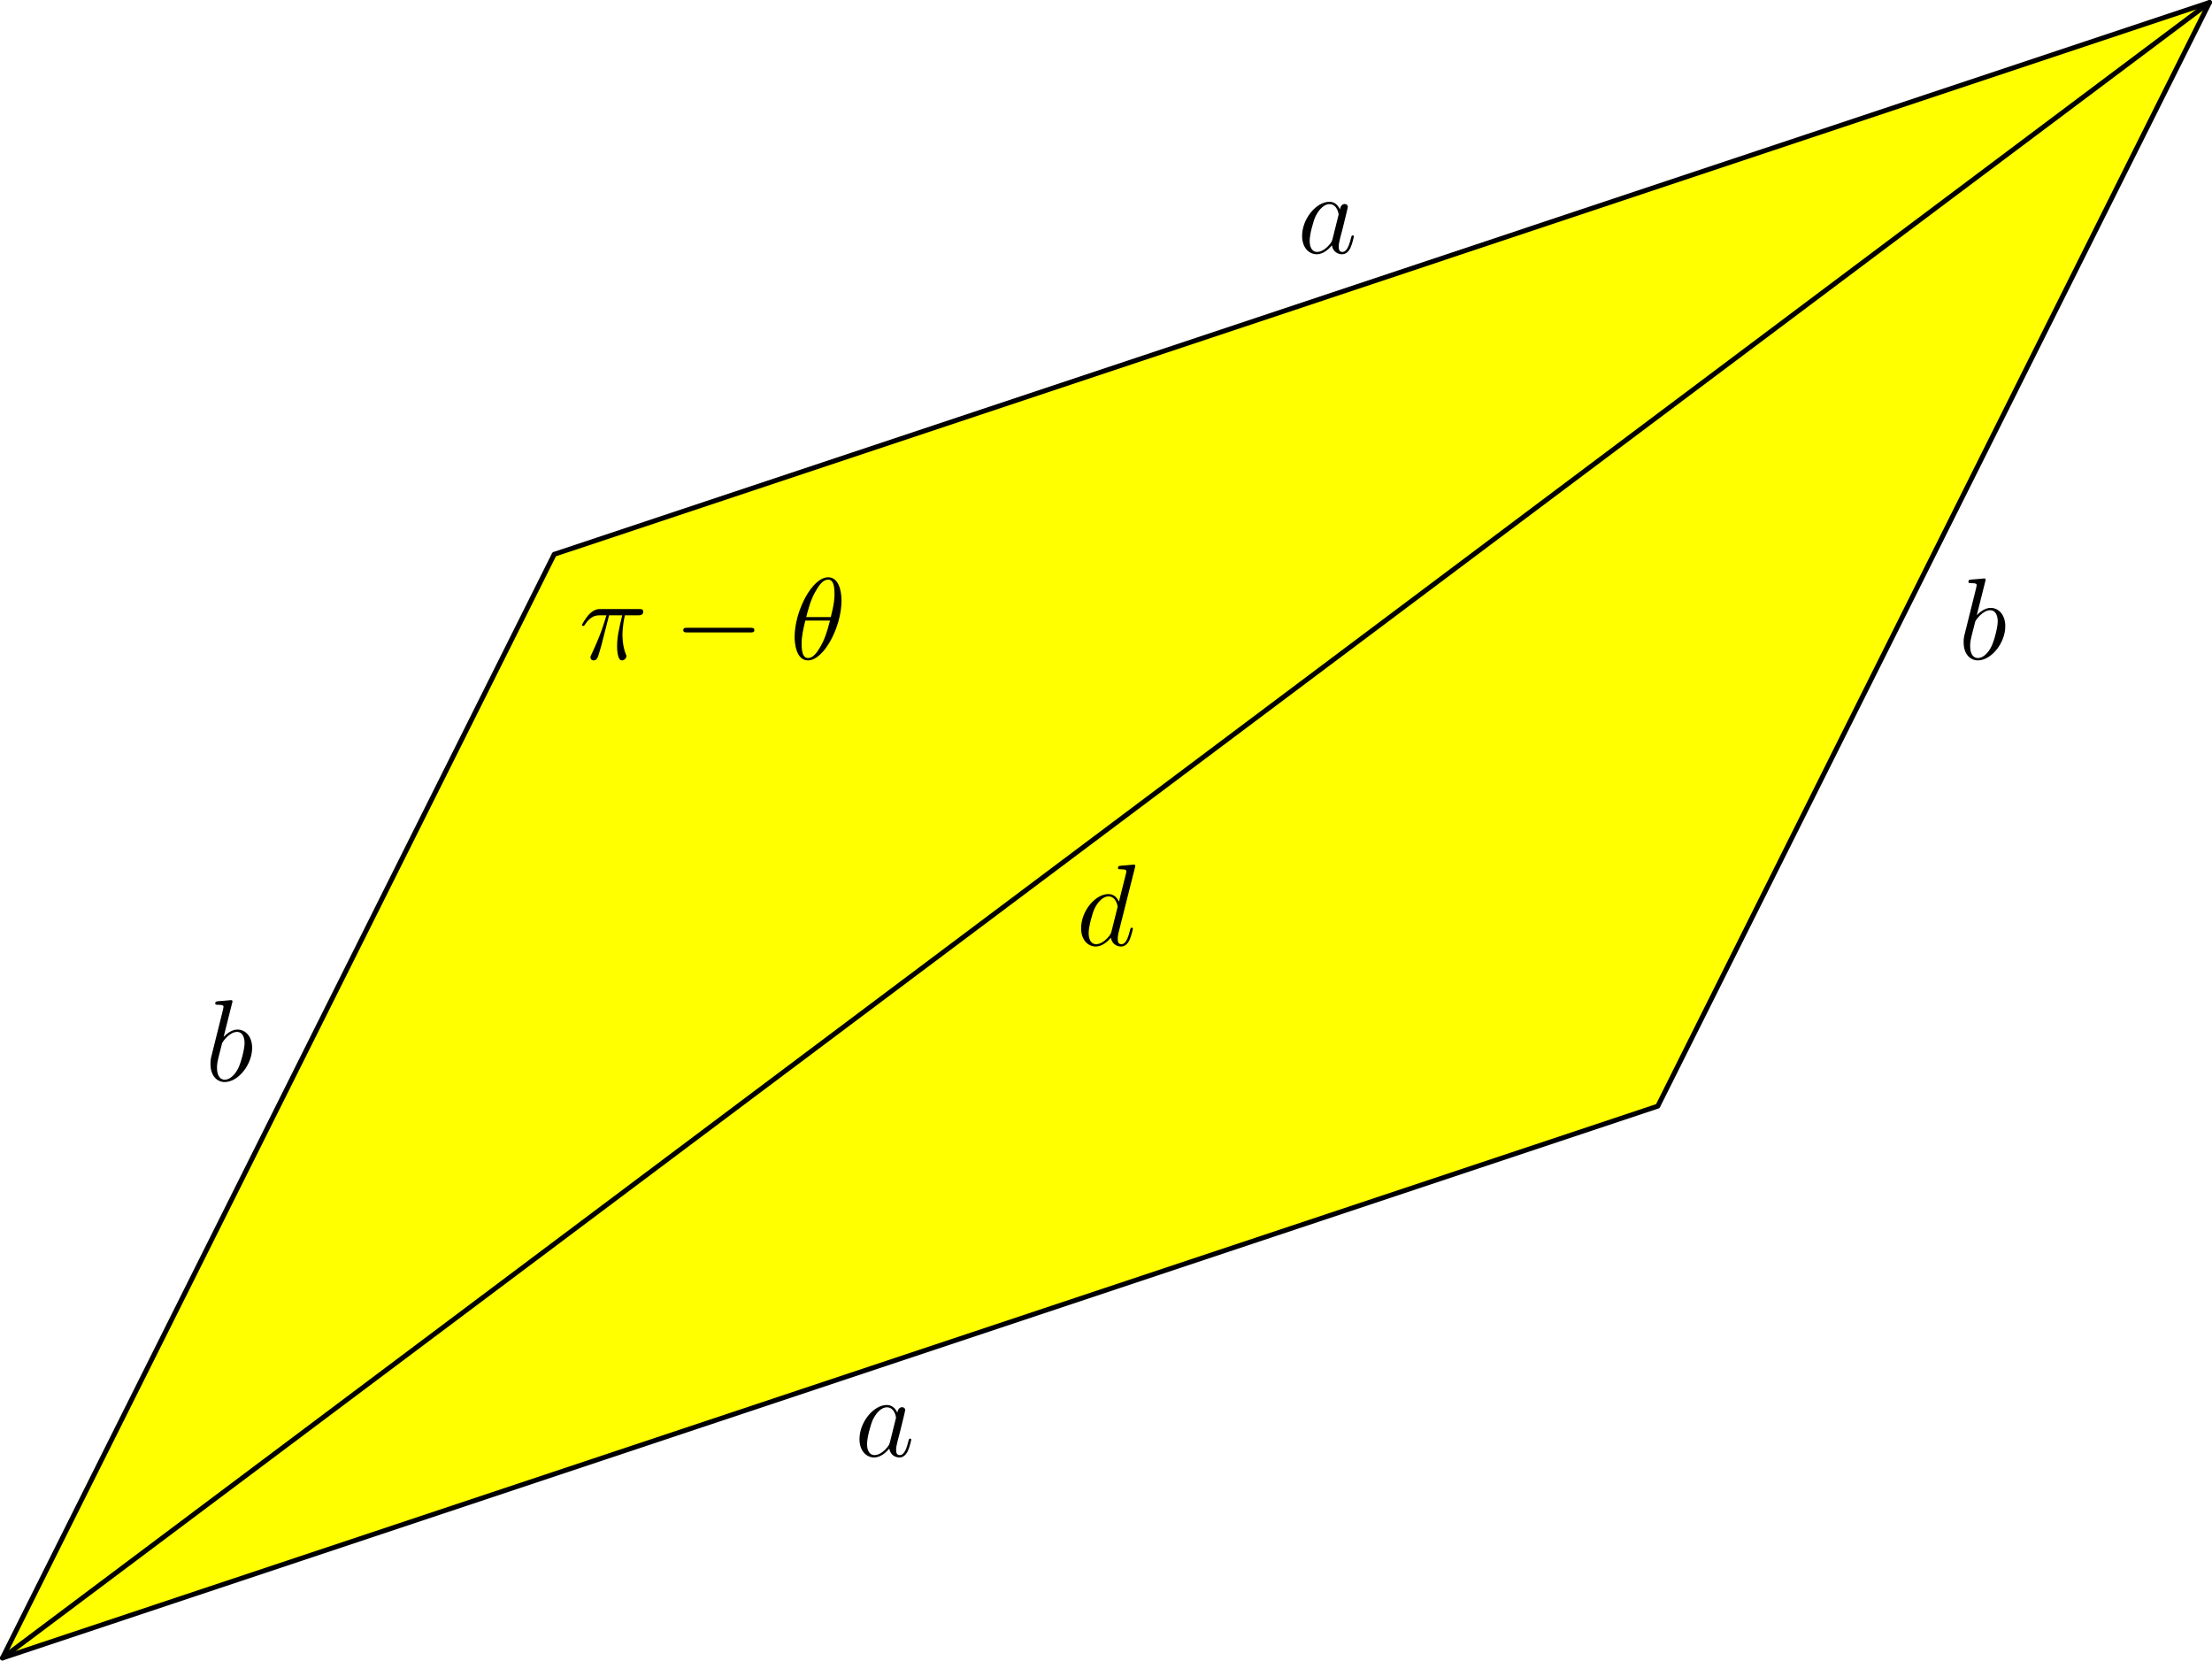
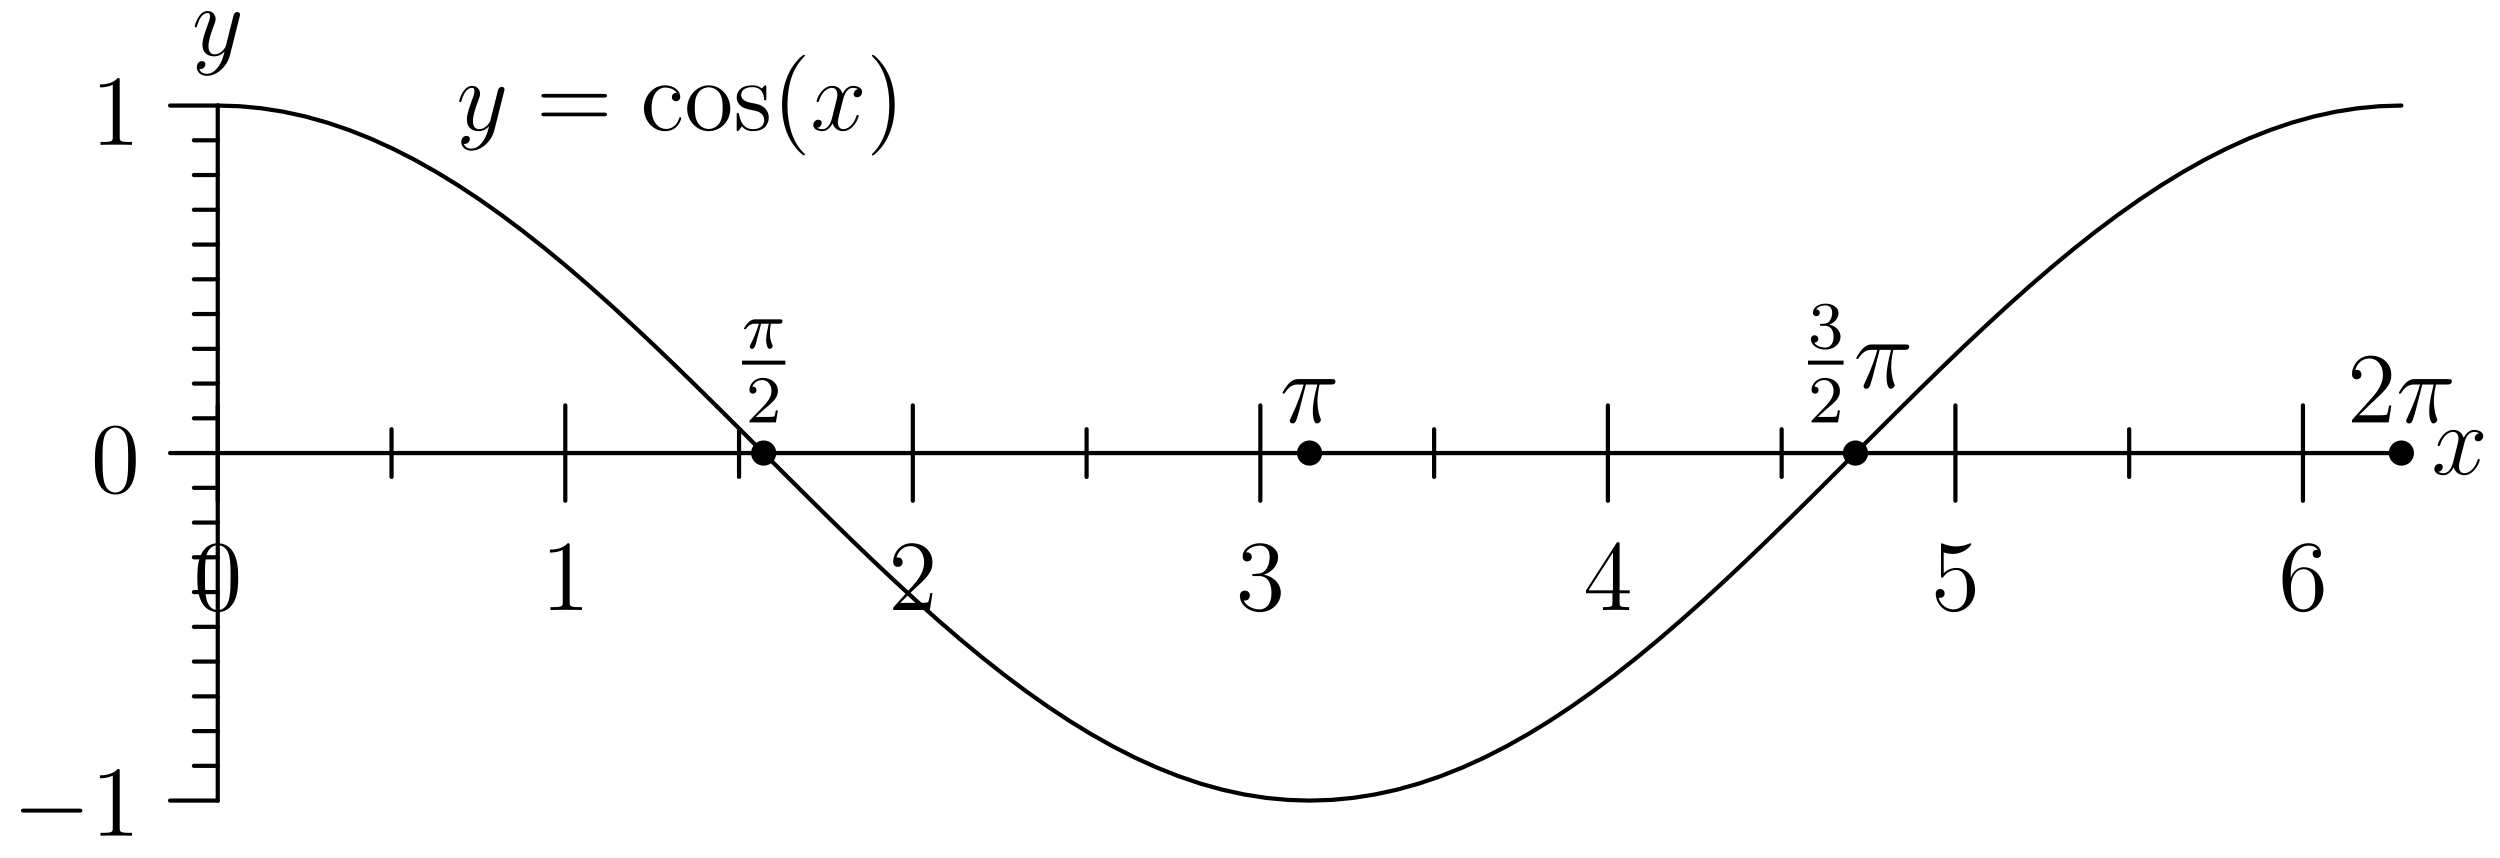
- <svg xmlns="http://www.w3.org/2000/svg" xmlns:xlink="http://www.w3.org/1999/xlink" version="1.1" width="227.272pt" height="170.579pt" viewBox="56.409 53.858 227.272 170.579">
+ <svg xmlns="http://www.w3.org/2000/svg" xmlns:xlink="http://www.w3.org/1999/xlink" version="1.1" width="297.384pt" height="101.965pt" viewBox="56.409 53.858 297.384 101.965">
  <defs>
+     <path id="g3-50" d="M2.248-1.626C2.375-1.745 2.71-2.008 2.837-2.12C3.332-2.574 3.802-3.013 3.802-3.738C3.802-4.686 3.005-5.3 2.008-5.3C1.052-5.3 .422-4.575 .422-3.866C.422-3.475 .733-3.419 .845-3.419C1.012-3.419 1.259-3.539 1.259-3.842C1.259-4.256 .861-4.256 .765-4.256C.996-4.838 1.53-5.037 1.921-5.037C2.662-5.037 3.045-4.407 3.045-3.738C3.045-2.909 2.463-2.303 1.522-1.339L.518-.303C.422-.215 .422-.199 .422 0H3.571L3.802-1.427H3.555C3.531-1.267 3.467-.869 3.371-.717C3.324-.654 2.718-.654 2.59-.654H1.172L2.248-1.626Z" />
+     <path id="g3-51" d="M2.016-2.662C2.646-2.662 3.045-2.2 3.045-1.363C3.045-.367 2.479-.072 2.056-.072C1.618-.072 1.02-.231 .741-.654C1.028-.654 1.227-.837 1.227-1.1C1.227-1.355 1.044-1.538 .789-1.538C.574-1.538 .351-1.403 .351-1.084C.351-.327 1.164 .167 2.072 .167C3.132 .167 3.873-.566 3.873-1.363C3.873-2.024 3.347-2.63 2.534-2.805C3.164-3.029 3.634-3.571 3.634-4.208S2.917-5.3 2.088-5.3C1.235-5.3 .59-4.838 .59-4.232C.59-3.937 .789-3.81 .996-3.81C1.243-3.81 1.403-3.985 1.403-4.216C1.403-4.511 1.148-4.623 .972-4.631C1.307-5.069 1.921-5.093 2.064-5.093C2.271-5.093 2.877-5.029 2.877-4.208C2.877-3.65 2.646-3.316 2.534-3.188C2.295-2.941 2.112-2.925 1.626-2.893C1.474-2.885 1.411-2.877 1.411-2.774C1.411-2.662 1.482-2.662 1.618-2.662H2.016Z" />
+     <path id="g1-25" d="M2.264-2.909H3.18C3.013-2.184 2.869-1.594 2.869-1.004C2.869-.948 2.869-.606 2.957-.319C3.061 .016 3.14 .08 3.284 .08C3.459 .08 3.642-.072 3.642-.263C3.642-.319 3.634-.335 3.602-.406C3.435-.773 3.316-1.156 3.316-1.809C3.316-1.993 3.316-2.327 3.435-2.909H4.4C4.527-2.909 4.615-2.909 4.694-2.973C4.79-3.061 4.814-3.164 4.814-3.212C4.814-3.435 4.615-3.435 4.479-3.435H1.602C1.435-3.435 1.132-3.435 .741-3.053C.454-2.766 .231-2.399 .231-2.343C.231-2.271 .287-2.248 .351-2.248C.43-2.248 .446-2.271 .494-2.335C.885-2.909 1.355-2.909 1.538-2.909H2C1.769-2.064 1.347-1.1 1.052-.518C.996-.399 .917-.239 .917-.167C.917 0 1.052 .08 1.18 .08C1.482 .08 1.562-.223 1.73-.877L2.264-2.909Z" />
+     <path id="g2-25" d="M3.096-4.507H4.447C4.125-3.168 3.921-2.295 3.921-1.339C3.921-1.172 3.921 .12 4.411 .12C4.663 .12 4.878-.108 4.878-.311C4.878-.371 4.878-.395 4.794-.574C4.471-1.399 4.471-2.427 4.471-2.511C4.471-2.582 4.471-3.431 4.722-4.507H6.061C6.217-4.507 6.611-4.507 6.611-4.89C6.611-5.153 6.384-5.153 6.169-5.153H2.236C1.961-5.153 1.554-5.153 1.004-4.567C.693-4.22 .311-3.587 .311-3.515S.371-3.419 .442-3.419C.526-3.419 .538-3.455 .598-3.527C1.219-4.507 1.841-4.507 2.14-4.507H2.821C2.558-3.61 2.26-2.57 1.279-.478C1.184-.287 1.184-.263 1.184-.191C1.184 .06 1.399 .12 1.506 .12C1.853 .12 1.949-.191 2.092-.693C2.283-1.303 2.283-1.327 2.403-1.805L3.096-4.507Z" />
+     <path id="g2-120" d="M5.667-4.878C5.284-4.806 5.141-4.519 5.141-4.292C5.141-4.005 5.368-3.909 5.535-3.909C5.894-3.909 6.145-4.22 6.145-4.543C6.145-5.045 5.571-5.272 5.069-5.272C4.34-5.272 3.933-4.555 3.826-4.328C3.551-5.224 2.809-5.272 2.594-5.272C1.375-5.272 .729-3.706 .729-3.443C.729-3.395 .777-3.335 .861-3.335C.956-3.335 .98-3.407 1.004-3.455C1.411-4.782 2.212-5.033 2.558-5.033C3.096-5.033 3.204-4.531 3.204-4.244C3.204-3.981 3.132-3.706 2.989-3.132L2.582-1.494C2.403-.777 2.056-.12 1.423-.12C1.363-.12 1.064-.12 .813-.275C1.243-.359 1.339-.717 1.339-.861C1.339-1.1 1.16-1.243 .933-1.243C.646-1.243 .335-.992 .335-.61C.335-.108 .897 .12 1.411 .12C1.985 .12 2.391-.335 2.642-.825C2.833-.12 3.431 .12 3.873 .12C5.093 .12 5.738-1.447 5.738-1.71C5.738-1.769 5.691-1.817 5.619-1.817C5.511-1.817 5.499-1.757 5.464-1.662C5.141-.61 4.447-.12 3.909-.12C3.491-.12 3.264-.43 3.264-.921C3.264-1.184 3.312-1.375 3.503-2.164L3.921-3.79C4.101-4.507 4.507-5.033 5.057-5.033C5.081-5.033 5.416-5.033 5.667-4.878Z" />
+     <path id="g2-121" d="M3.144 1.339C2.821 1.793 2.355 2.2 1.769 2.2C1.626 2.2 1.052 2.176 .873 1.626C.909 1.638 .968 1.638 .992 1.638C1.351 1.638 1.59 1.327 1.59 1.052S1.363 .681 1.184 .681C.992 .681 .574 .825 .574 1.411C.574 2.02 1.088 2.439 1.769 2.439C2.965 2.439 4.172 1.339 4.507 .012L5.679-4.651C5.691-4.71 5.715-4.782 5.715-4.854C5.715-5.033 5.571-5.153 5.392-5.153C5.284-5.153 5.033-5.105 4.937-4.746L4.053-1.231C3.993-1.016 3.993-.992 3.897-.861C3.658-.526 3.264-.12 2.69-.12C2.02-.12 1.961-.777 1.961-1.1C1.961-1.781 2.283-2.702 2.606-3.563C2.738-3.909 2.809-4.077 2.809-4.316C2.809-4.818 2.451-5.272 1.865-5.272C.765-5.272 .323-3.539 .323-3.443C.323-3.395 .371-3.335 .454-3.335C.562-3.335 .574-3.383 .622-3.551C.909-4.555 1.363-5.033 1.829-5.033C1.937-5.033 2.14-5.033 2.14-4.639C2.14-4.328 2.008-3.981 1.829-3.527C1.243-1.961 1.243-1.566 1.243-1.279C1.243-.143 2.056 .12 2.654 .12C3.001 .12 3.431 .012 3.85-.43L3.862-.418C3.682 .287 3.563 .753 3.144 1.339Z" />
+     <path id="g4-40" d="M3.885 2.905C3.885 2.869 3.885 2.845 3.682 2.642C2.487 1.435 1.817-.538 1.817-2.977C1.817-5.296 2.379-7.293 3.766-8.703C3.885-8.811 3.885-8.835 3.885-8.871C3.885-8.942 3.826-8.966 3.778-8.966C3.622-8.966 2.642-8.106 2.056-6.934C1.447-5.727 1.172-4.447 1.172-2.977C1.172-1.913 1.339-.49 1.961 .789C2.666 2.224 3.646 3.001 3.778 3.001C3.826 3.001 3.885 2.977 3.885 2.905Z" />
+     <path id="g4-41" d="M3.371-2.977C3.371-3.885 3.252-5.368 2.582-6.755C1.877-8.189 .897-8.966 .765-8.966C.717-8.966 .658-8.942 .658-8.871C.658-8.835 .658-8.811 .861-8.608C2.056-7.4 2.726-5.428 2.726-2.989C2.726-.669 2.164 1.327 .777 2.738C.658 2.845 .658 2.869 .658 2.905C.658 2.977 .717 3.001 .765 3.001C.921 3.001 1.901 2.14 2.487 .968C3.096-.251 3.371-1.542 3.371-2.977Z" />
+     <path id="g4-48" d="M5.356-3.826C5.356-4.818 5.296-5.786 4.866-6.695C4.376-7.687 3.515-7.95 2.929-7.95C2.236-7.95 1.387-7.603 .944-6.611C.61-5.858 .49-5.117 .49-3.826C.49-2.666 .574-1.793 1.004-.944C1.47-.036 2.295 .251 2.917 .251C3.957 .251 4.555-.371 4.902-1.064C5.332-1.961 5.356-3.132 5.356-3.826ZM2.917 .012C2.534 .012 1.757-.203 1.53-1.506C1.399-2.224 1.399-3.132 1.399-3.969C1.399-4.949 1.399-5.834 1.59-6.539C1.793-7.34 2.403-7.711 2.917-7.711C3.371-7.711 4.065-7.436 4.292-6.408C4.447-5.727 4.447-4.782 4.447-3.969C4.447-3.168 4.447-2.26 4.316-1.53C4.089-.215 3.335 .012 2.917 .012Z" />
+     <path id="g4-49" d="M3.443-7.663C3.443-7.938 3.443-7.95 3.204-7.95C2.917-7.627 2.319-7.185 1.088-7.185V-6.838C1.363-6.838 1.961-6.838 2.618-7.149V-.921C2.618-.49 2.582-.347 1.53-.347H1.16V0C1.482-.024 2.642-.024 3.037-.024S4.579-.024 4.902 0V-.347H4.531C3.479-.347 3.443-.49 3.443-.921V-7.663Z" />
+     <path id="g4-50" d="M5.26-2.008H4.997C4.961-1.805 4.866-1.148 4.746-.956C4.663-.849 3.981-.849 3.622-.849H1.411C1.733-1.124 2.463-1.889 2.774-2.176C4.591-3.85 5.26-4.471 5.26-5.655C5.26-7.03 4.172-7.95 2.786-7.95S.586-6.767 .586-5.738C.586-5.129 1.112-5.129 1.148-5.129C1.399-5.129 1.71-5.308 1.71-5.691C1.71-6.025 1.482-6.253 1.148-6.253C1.04-6.253 1.016-6.253 .98-6.241C1.207-7.054 1.853-7.603 2.63-7.603C3.646-7.603 4.268-6.755 4.268-5.655C4.268-4.639 3.682-3.754 3.001-2.989L.586-.287V0H4.949L5.26-2.008Z" />
+     <path id="g4-51" d="M2.2-4.292C1.997-4.28 1.949-4.268 1.949-4.16C1.949-4.041 2.008-4.041 2.224-4.041H2.774C3.79-4.041 4.244-3.204 4.244-2.056C4.244-.49 3.431-.072 2.845-.072C2.271-.072 1.291-.347 .944-1.136C1.327-1.076 1.674-1.291 1.674-1.722C1.674-2.068 1.423-2.307 1.088-2.307C.801-2.307 .49-2.14 .49-1.686C.49-.622 1.554 .251 2.881 .251C4.304 .251 5.356-.837 5.356-2.044C5.356-3.144 4.471-4.005 3.324-4.208C4.364-4.507 5.033-5.38 5.033-6.312C5.033-7.257 4.053-7.95 2.893-7.95C1.698-7.95 .813-7.221 .813-6.348C.813-5.87 1.184-5.774 1.363-5.774C1.614-5.774 1.901-5.954 1.901-6.312C1.901-6.695 1.614-6.862 1.351-6.862C1.279-6.862 1.255-6.862 1.219-6.85C1.674-7.663 2.798-7.663 2.857-7.663C3.252-7.663 4.029-7.484 4.029-6.312C4.029-6.085 3.993-5.416 3.646-4.902C3.288-4.376 2.881-4.34 2.558-4.328L2.2-4.292Z" />
+     <path id="g4-52" d="M4.316-7.783C4.316-8.01 4.316-8.07 4.148-8.07C4.053-8.07 4.017-8.07 3.921-7.926L.323-2.343V-1.997H3.467V-.909C3.467-.466 3.443-.347 2.57-.347H2.331V0C2.606-.024 3.551-.024 3.885-.024S5.177-.024 5.452 0V-.347H5.212C4.352-.347 4.316-.466 4.316-.909V-1.997H5.523V-2.343H4.316V-7.783ZM3.527-6.85V-2.343H.622L3.527-6.85Z" />
+     <path id="g4-53" d="M1.53-6.85C2.044-6.683 2.463-6.671 2.594-6.671C3.945-6.671 4.806-7.663 4.806-7.831C4.806-7.878 4.782-7.938 4.71-7.938C4.686-7.938 4.663-7.938 4.555-7.89C3.885-7.603 3.312-7.568 3.001-7.568C2.212-7.568 1.65-7.807 1.423-7.902C1.339-7.938 1.315-7.938 1.303-7.938C1.207-7.938 1.207-7.867 1.207-7.675V-4.125C1.207-3.909 1.207-3.838 1.351-3.838C1.411-3.838 1.423-3.85 1.542-3.993C1.877-4.483 2.439-4.77 3.037-4.77C3.67-4.77 3.981-4.184 4.077-3.981C4.28-3.515 4.292-2.929 4.292-2.475S4.292-1.339 3.957-.801C3.694-.371 3.228-.072 2.702-.072C1.913-.072 1.136-.61 .921-1.482C.98-1.459 1.052-1.447 1.112-1.447C1.315-1.447 1.638-1.566 1.638-1.973C1.638-2.307 1.411-2.499 1.112-2.499C.897-2.499 .586-2.391 .586-1.925C.586-.909 1.399 .251 2.726 .251C4.077 .251 5.26-.885 5.26-2.403C5.26-3.826 4.304-5.009 3.049-5.009C2.367-5.009 1.841-4.71 1.53-4.376V-6.85Z" />
+     <path id="g4-54" d="M1.47-4.16C1.47-7.185 2.941-7.663 3.587-7.663C4.017-7.663 4.447-7.532 4.674-7.173C4.531-7.173 4.077-7.173 4.077-6.683C4.077-6.42 4.256-6.193 4.567-6.193C4.866-6.193 5.069-6.372 5.069-6.719C5.069-7.34 4.615-7.95 3.575-7.95C2.068-7.95 .49-6.408 .49-3.778C.49-.49 1.925 .251 2.941 .251C4.244 .251 5.356-.885 5.356-2.439C5.356-4.029 4.244-5.093 3.049-5.093C1.985-5.093 1.59-4.172 1.47-3.838V-4.16ZM2.941-.072C2.188-.072 1.829-.741 1.722-.992C1.614-1.303 1.494-1.889 1.494-2.726C1.494-3.67 1.925-4.854 3.001-4.854C3.658-4.854 4.005-4.411 4.184-4.005C4.376-3.563 4.376-2.965 4.376-2.451C4.376-1.841 4.376-1.303 4.148-.849C3.85-.275 3.419-.072 2.941-.072Z" />
+     <path id="g4-61" d="M8.07-3.873C8.237-3.873 8.452-3.873 8.452-4.089C8.452-4.316 8.249-4.316 8.07-4.316H1.028C.861-4.316 .646-4.316 .646-4.101C.646-3.873 .849-3.873 1.028-3.873H8.07ZM8.07-1.65C8.237-1.65 8.452-1.65 8.452-1.865C8.452-2.092 8.249-2.092 8.07-2.092H1.028C.861-2.092 .646-2.092 .646-1.877C.646-1.65 .849-1.65 1.028-1.65H8.07Z" />
+     <path id="g4-99" d="M4.328-4.423C4.184-4.423 3.742-4.423 3.742-3.933C3.742-3.646 3.945-3.443 4.232-3.443C4.507-3.443 4.734-3.61 4.734-3.957C4.734-4.758 3.897-5.332 2.929-5.332C1.53-5.332 .418-4.089 .418-2.582C.418-1.052 1.566 .12 2.917 .12C4.495 .12 4.854-1.315 4.854-1.423S4.77-1.53 4.734-1.53C4.627-1.53 4.615-1.494 4.579-1.351C4.316-.502 3.67-.143 3.025-.143C2.295-.143 1.327-.777 1.327-2.594C1.327-4.579 2.343-5.069 2.941-5.069C3.395-5.069 4.053-4.89 4.328-4.423Z" />
+     <path id="g4-111" d="M5.487-2.558C5.487-4.101 4.316-5.332 2.929-5.332C1.494-5.332 .359-4.065 .359-2.558C.359-1.028 1.554 .12 2.917 .12C4.328 .12 5.487-1.052 5.487-2.558ZM2.929-.143C2.487-.143 1.949-.335 1.602-.921C1.279-1.459 1.267-2.164 1.267-2.666C1.267-3.12 1.267-3.85 1.638-4.388C1.973-4.902 2.499-5.093 2.917-5.093C3.383-5.093 3.885-4.878 4.208-4.411C4.579-3.862 4.579-3.108 4.579-2.666C4.579-2.248 4.579-1.506 4.268-.944C3.933-.371 3.383-.143 2.929-.143Z" />
+     <path id="g4-115" d="M3.921-5.057C3.921-5.272 3.921-5.332 3.802-5.332C3.706-5.332 3.479-5.069 3.395-4.961C3.025-5.26 2.654-5.332 2.271-5.332C.825-5.332 .395-4.543 .395-3.885C.395-3.754 .395-3.335 .849-2.917C1.231-2.582 1.638-2.499 2.188-2.391C2.845-2.26 3.001-2.224 3.3-1.985C3.515-1.805 3.67-1.542 3.67-1.207C3.67-.693 3.371-.12 2.319-.12C1.53-.12 .956-.574 .693-1.769C.646-1.985 .646-1.997 .634-2.008C.61-2.056 .562-2.056 .526-2.056C.395-2.056 .395-1.997 .395-1.781V-.155C.395 .06 .395 .12 .514 .12C.574 .12 .586 .108 .789-.143C.849-.227 .849-.251 1.028-.442C1.482 .12 2.128 .12 2.331 .12C3.587 .12 4.208-.574 4.208-1.518C4.208-2.164 3.814-2.546 3.706-2.654C3.276-3.025 2.953-3.096 2.164-3.24C1.805-3.312 .933-3.479 .933-4.196C.933-4.567 1.184-5.117 2.26-5.117C3.563-5.117 3.634-4.005 3.658-3.634C3.67-3.539 3.754-3.539 3.79-3.539C3.921-3.539 3.921-3.599 3.921-3.814V-5.057Z" />
    <path id="g0-0" d="M7.878-2.75C8.082-2.75 8.297-2.75 8.297-2.989S8.082-3.228 7.878-3.228H1.411C1.207-3.228 .992-3.228 .992-2.989S1.207-2.75 1.411-2.75H7.878Z" />
-     <path id="g1-18" d="M5.296-6.013C5.296-7.233 4.914-8.416 3.933-8.416C2.26-8.416 .478-4.914 .478-2.283C.478-1.733 .598 .12 1.853 .12C3.479 .12 5.296-3.3 5.296-6.013ZM1.674-4.328C1.853-5.033 2.104-6.037 2.582-6.886C2.977-7.603 3.395-8.177 3.921-8.177C4.316-8.177 4.579-7.843 4.579-6.695C4.579-6.265 4.543-5.667 4.196-4.328H1.674ZM4.113-3.969C3.814-2.798 3.563-2.044 3.132-1.291C2.786-.681 2.367-.12 1.865-.12C1.494-.12 1.196-.406 1.196-1.59C1.196-2.367 1.387-3.18 1.578-3.969H4.113Z" />
-     <path id="g1-25" d="M3.096-4.507H4.447C4.125-3.168 3.921-2.295 3.921-1.339C3.921-1.172 3.921 .12 4.411 .12C4.663 .12 4.878-.108 4.878-.311C4.878-.371 4.878-.395 4.794-.574C4.471-1.399 4.471-2.427 4.471-2.511C4.471-2.582 4.471-3.431 4.722-4.507H6.061C6.217-4.507 6.611-4.507 6.611-4.89C6.611-5.153 6.384-5.153 6.169-5.153H2.236C1.961-5.153 1.554-5.153 1.004-4.567C.693-4.22 .311-3.587 .311-3.515S.371-3.419 .442-3.419C.526-3.419 .538-3.455 .598-3.527C1.219-4.507 1.841-4.507 2.14-4.507H2.821C2.558-3.61 2.26-2.57 1.279-.478C1.184-.287 1.184-.263 1.184-.191C1.184 .06 1.399 .12 1.506 .12C1.853 .12 1.949-.191 2.092-.693C2.283-1.303 2.283-1.327 2.403-1.805L3.096-4.507Z" />
-     <path id="g1-97" d="M3.599-1.423C3.539-1.219 3.539-1.196 3.371-.968C3.108-.634 2.582-.12 2.02-.12C1.53-.12 1.255-.562 1.255-1.267C1.255-1.925 1.626-3.264 1.853-3.766C2.26-4.603 2.821-5.033 3.288-5.033C4.077-5.033 4.232-4.053 4.232-3.957C4.232-3.945 4.196-3.79 4.184-3.766L3.599-1.423ZM4.364-4.483C4.232-4.794 3.909-5.272 3.288-5.272C1.937-5.272 .478-3.527 .478-1.757C.478-.574 1.172 .12 1.985 .12C2.642 .12 3.204-.395 3.539-.789C3.658-.084 4.22 .12 4.579 .12S5.224-.096 5.44-.526C5.631-.933 5.798-1.662 5.798-1.71C5.798-1.769 5.75-1.817 5.679-1.817C5.571-1.817 5.559-1.757 5.511-1.578C5.332-.873 5.105-.12 4.615-.12C4.268-.12 4.244-.43 4.244-.669C4.244-.944 4.28-1.076 4.388-1.542C4.471-1.841 4.531-2.104 4.627-2.451C5.069-4.244 5.177-4.674 5.177-4.746C5.177-4.914 5.045-5.045 4.866-5.045C4.483-5.045 4.388-4.627 4.364-4.483Z" />
-     <path id="g1-98" d="M2.762-7.998C2.774-8.046 2.798-8.118 2.798-8.177C2.798-8.297 2.678-8.297 2.654-8.297C2.642-8.297 2.212-8.261 1.997-8.237C1.793-8.225 1.614-8.201 1.399-8.189C1.112-8.165 1.028-8.153 1.028-7.938C1.028-7.819 1.148-7.819 1.267-7.819C1.877-7.819 1.877-7.711 1.877-7.592C1.877-7.508 1.781-7.161 1.733-6.946L1.447-5.798C1.327-5.32 .646-2.606 .598-2.391C.538-2.092 .538-1.889 .538-1.733C.538-.514 1.219 .12 1.997 .12C3.383 .12 4.818-1.662 4.818-3.395C4.818-4.495 4.196-5.272 3.3-5.272C2.678-5.272 2.116-4.758 1.889-4.519L2.762-7.998ZM2.008-.12C1.626-.12 1.207-.406 1.207-1.339C1.207-1.733 1.243-1.961 1.459-2.798C1.494-2.953 1.686-3.718 1.733-3.873C1.757-3.969 2.463-5.033 3.276-5.033C3.802-5.033 4.041-4.507 4.041-3.885C4.041-3.312 3.706-1.961 3.407-1.339C3.108-.693 2.558-.12 2.008-.12Z" />
-     <path id="g1-100" d="M6.013-7.998C6.025-8.046 6.049-8.118 6.049-8.177C6.049-8.297 5.93-8.297 5.906-8.297C5.894-8.297 5.308-8.249 5.248-8.237C5.045-8.225 4.866-8.201 4.651-8.189C4.352-8.165 4.268-8.153 4.268-7.938C4.268-7.819 4.364-7.819 4.531-7.819C5.117-7.819 5.129-7.711 5.129-7.592C5.129-7.52 5.105-7.424 5.093-7.388L4.364-4.483C4.232-4.794 3.909-5.272 3.288-5.272C1.937-5.272 .478-3.527 .478-1.757C.478-.574 1.172 .12 1.985 .12C2.642 .12 3.204-.395 3.539-.789C3.658-.084 4.22 .12 4.579 .12S5.224-.096 5.44-.526C5.631-.933 5.798-1.662 5.798-1.71C5.798-1.769 5.75-1.817 5.679-1.817C5.571-1.817 5.559-1.757 5.511-1.578C5.332-.873 5.105-.12 4.615-.12C4.268-.12 4.244-.43 4.244-.669C4.244-.717 4.244-.968 4.328-1.303L6.013-7.998ZM3.599-1.423C3.539-1.219 3.539-1.196 3.371-.968C3.108-.634 2.582-.12 2.02-.12C1.53-.12 1.255-.562 1.255-1.267C1.255-1.925 1.626-3.264 1.853-3.766C2.26-4.603 2.821-5.033 3.288-5.033C4.077-5.033 4.232-4.053 4.232-3.957C4.232-3.945 4.196-3.79 4.184-3.766L3.599-1.423Z" />
  </defs>
  <g id="page1">
-     <g transform="matrix(0.996264 0 0 0.996264 56.6594 224.187)">
-       <path d="M 0 0L 170.717 -56.906L 227.622 -170.717L 56.906 -113.811L 0 0Z" fill="#ffff00" />
-     </g>
-     <g transform="matrix(0.996264 0 0 0.996264 56.6594 224.187)">
-       <path d="M 0 0L 170.717 -56.906L 227.622 -170.717L 56.906 -113.811L 0 0Z" fill="none" stroke="#000000" stroke-linecap="round" stroke-linejoin="round" stroke-miterlimit="10.037" stroke-width="0.502" />
-     </g>
-     <g transform="matrix(0.996264 0 0 0.996264 56.6594 224.187)">
-       <path d="M 0 0L 227.622 -170.717" fill="none" stroke="#000000" stroke-linecap="round" stroke-linejoin="round" stroke-miterlimit="10.037" stroke-width="0.502" />
-     </g>
-     <use x="144.239" y="203.464" xlink:href="#g1-97" />
-     <use x="189.715" y="79.859" xlink:href="#g1-97" />
-     <use x="77.497" y="164.898" xlink:href="#g1-98" />
-     <use x="257.625" y="121.579" xlink:href="#g1-98" />
-     <use x="167.008" y="150.976" xlink:href="#g1-100" />
-     <use x="115.892" y="121.579" xlink:href="#g1-25" />
-     <use x="125.618" y="121.579" xlink:href="#g0-0" />
-     <use x="137.573" y="121.579" xlink:href="#g1-18" />
+     <g>
+       <g transform="matrix(0.996264 0 0 0.996264 82.3123 107.752)">
+         <path d="M 0 41.495L 0 -41.495" fill="none" stroke="#000000" stroke-linecap="round" stroke-linejoin="round" stroke-miterlimit="10.037" stroke-width="0.502" />
+       </g>
+     </g>
+     <g>
+       <g transform="matrix(0.996264 0 0 0.996264 82.3123 107.752)">
+         <path d="M 0 41.495L -5.691 41.495" fill="none" stroke="#000000" stroke-linecap="round" stroke-linejoin="round" stroke-miterlimit="10.037" stroke-width="0.502" />
+       </g>
+     </g>
+     <g>
+       <g transform="matrix(0.996264 0 0 0.996264 82.3123 107.752)">
+         <path d="M 0 0L -5.691 -0" fill="none" stroke="#000000" stroke-linecap="round" stroke-linejoin="round" stroke-miterlimit="10.037" stroke-width="0.502" />
+       </g>
+     </g>
+     <g>
+       <g transform="matrix(0.996264 0 0 0.996264 82.3123 107.752)">
+         <path d="M 0 -41.495L -5.691 -41.495" fill="none" stroke="#000000" stroke-linecap="round" stroke-linejoin="round" stroke-miterlimit="10.037" stroke-width="0.502" />
+       </g>
+     </g>
+     <g>
+       <g transform="matrix(0.996264 0 0 0.996264 82.3123 107.752)">
+         <path d="M 0 37.346L -2.845 37.346" fill="none" stroke="#000000" stroke-linecap="round" stroke-linejoin="round" stroke-miterlimit="10.037" stroke-width="0.502" />
+       </g>
+     </g>
+     <g>
+       <g transform="matrix(0.996264 0 0 0.996264 82.3123 107.752)">
+         <path d="M 0 33.196L -2.845 33.196" fill="none" stroke="#000000" stroke-linecap="round" stroke-linejoin="round" stroke-miterlimit="10.037" stroke-width="0.502" />
+       </g>
+     </g>
+     <g>
+       <g transform="matrix(0.996264 0 0 0.996264 82.3123 107.752)">
+         <path d="M 0 29.047L -2.845 29.047" fill="none" stroke="#000000" stroke-linecap="round" stroke-linejoin="round" stroke-miterlimit="10.037" stroke-width="0.502" />
+       </g>
+     </g>
+     <g>
+       <g transform="matrix(0.996264 0 0 0.996264 82.3123 107.752)">
+         <path d="M 0 24.897L -2.845 24.897" fill="none" stroke="#000000" stroke-linecap="round" stroke-linejoin="round" stroke-miterlimit="10.037" stroke-width="0.502" />
+       </g>
+     </g>
+     <g>
+       <g transform="matrix(0.996264 0 0 0.996264 82.3123 107.752)">
+         <path d="M 0 20.747L -2.845 20.747" fill="none" stroke="#000000" stroke-linecap="round" stroke-linejoin="round" stroke-miterlimit="10.037" stroke-width="0.502" />
+       </g>
+     </g>
+     <g>
+       <g transform="matrix(0.996264 0 0 0.996264 82.3123 107.752)">
+         <path d="M 0 16.598L -2.845 16.598" fill="none" stroke="#000000" stroke-linecap="round" stroke-linejoin="round" stroke-miterlimit="10.037" stroke-width="0.502" />
+       </g>
+     </g>
+     <g>
+       <g transform="matrix(0.996264 0 0 0.996264 82.3123 107.752)">
+         <path d="M 0 12.448L -2.845 12.448" fill="none" stroke="#000000" stroke-linecap="round" stroke-linejoin="round" stroke-miterlimit="10.037" stroke-width="0.502" />
+       </g>
+     </g>
+     <g>
+       <g transform="matrix(0.996264 0 0 0.996264 82.3123 107.752)">
+         <path d="M 0 8.299L -2.845 8.299" fill="none" stroke="#000000" stroke-linecap="round" stroke-linejoin="round" stroke-miterlimit="10.037" stroke-width="0.502" />
+       </g>
+     </g>
+     <g>
+       <g transform="matrix(0.996264 0 0 0.996264 82.3123 107.752)">
+         <path d="M 0 4.149L -2.845 4.149" fill="none" stroke="#000000" stroke-linecap="round" stroke-linejoin="round" stroke-miterlimit="10.037" stroke-width="0.502" />
+       </g>
+     </g>
+     <g>
+       <g transform="matrix(0.996264 0 0 0.996264 82.3123 107.752)">
+         <path d="M 0 -4.149L -2.845 -4.149" fill="none" stroke="#000000" stroke-linecap="round" stroke-linejoin="round" stroke-miterlimit="10.037" stroke-width="0.502" />
+       </g>
+     </g>
+     <g>
+       <g transform="matrix(0.996264 0 0 0.996264 82.3123 107.752)">
+         <path d="M 0 -8.299L -2.845 -8.299" fill="none" stroke="#000000" stroke-linecap="round" stroke-linejoin="round" stroke-miterlimit="10.037" stroke-width="0.502" />
+       </g>
+     </g>
+     <g>
+       <g transform="matrix(0.996264 0 0 0.996264 82.3123 107.752)">
+         <path d="M 0 -12.448L -2.845 -12.448" fill="none" stroke="#000000" stroke-linecap="round" stroke-linejoin="round" stroke-miterlimit="10.037" stroke-width="0.502" />
+       </g>
+     </g>
+     <g>
+       <g transform="matrix(0.996264 0 0 0.996264 82.3123 107.752)">
+         <path d="M 0 -16.598L -2.845 -16.598" fill="none" stroke="#000000" stroke-linecap="round" stroke-linejoin="round" stroke-miterlimit="10.037" stroke-width="0.502" />
+       </g>
+     </g>
+     <g>
+       <g transform="matrix(0.996264 0 0 0.996264 82.3123 107.752)">
+         <path d="M 0 -20.747L -2.845 -20.747" fill="none" stroke="#000000" stroke-linecap="round" stroke-linejoin="round" stroke-miterlimit="10.037" stroke-width="0.502" />
+       </g>
+     </g>
+     <g>
+       <g transform="matrix(0.996264 0 0 0.996264 82.3123 107.752)">
+         <path d="M 0 -24.897L -2.845 -24.897" fill="none" stroke="#000000" stroke-linecap="round" stroke-linejoin="round" stroke-miterlimit="10.037" stroke-width="0.502" />
+       </g>
+     </g>
+     <g>
+       <g transform="matrix(0.996264 0 0 0.996264 82.3123 107.752)">
+         <path d="M 0 -29.047L -2.845 -29.047" fill="none" stroke="#000000" stroke-linecap="round" stroke-linejoin="round" stroke-miterlimit="10.037" stroke-width="0.502" />
+       </g>
+     </g>
+     <g>
+       <g transform="matrix(0.996264 0 0 0.996264 82.3123 107.752)">
+         <path d="M 0 -33.196L -2.845 -33.196" fill="none" stroke="#000000" stroke-linecap="round" stroke-linejoin="round" stroke-miterlimit="10.037" stroke-width="0.502" />
+       </g>
+     </g>
+     <g>
+       <g transform="matrix(0.996264 0 0 0.996264 82.3123 107.752)">
+         <path d="M 0 -37.346L -2.845 -37.346" fill="none" stroke="#000000" stroke-linecap="round" stroke-linejoin="round" stroke-miterlimit="10.037" stroke-width="0.502" />
+       </g>
+     </g>
+     <use x="57.909" y="153.272" xlink:href="#g0-0" />
+     <use x="67.207" y="153.272" xlink:href="#g4-49" />
+     <use x="67.207" y="112.43" xlink:href="#g4-48" />
+     <use x="67.207" y="71.09" xlink:href="#g4-49" />
+     <g>
+       <g transform="matrix(0.996264 0 0 0.996264 82.3123 107.752)">
+         <path d="M -5.78917e-13 -0L 260.721 0" fill="none" stroke="#000000" stroke-linecap="round" stroke-linejoin="round" stroke-miterlimit="10.037" stroke-width="0.502" />
+       </g>
+     </g>
+     <g>
+       <g transform="matrix(0.996264 0 0 0.996264 82.3123 107.752)">
+         <path d="M 9.82014e-29 -5.691L 9.82014e-29 5.691" fill="none" stroke="#000000" stroke-linecap="round" stroke-linejoin="round" stroke-miterlimit="10.037" stroke-width="0.502" />
+       </g>
+     </g>
+     <g>
+       <g transform="matrix(0.996264 0 0 0.996264 82.3123 107.752)">
+         <path d="M 41.495 -5.691L 41.495 5.691" fill="none" stroke="#000000" stroke-linecap="round" stroke-linejoin="round" stroke-miterlimit="10.037" stroke-width="0.502" />
+       </g>
+     </g>
+     <g>
+       <g transform="matrix(0.996264 0 0 0.996264 82.3123 107.752)">
+         <path d="M 82.99 -5.691L 82.99 5.691" fill="none" stroke="#000000" stroke-linecap="round" stroke-linejoin="round" stroke-miterlimit="10.037" stroke-width="0.502" />
+       </g>
+     </g>
+     <g>
+       <g transform="matrix(0.996264 0 0 0.996264 82.3123 107.752)">
+         <path d="M 124.485 -5.691L 124.485 5.691" fill="none" stroke="#000000" stroke-linecap="round" stroke-linejoin="round" stroke-miterlimit="10.037" stroke-width="0.502" />
+       </g>
+     </g>
+     <g>
+       <g transform="matrix(0.996264 0 0 0.996264 82.3123 107.752)">
+         <path d="M 165.98 -5.691L 165.98 5.691" fill="none" stroke="#000000" stroke-linecap="round" stroke-linejoin="round" stroke-miterlimit="10.037" stroke-width="0.502" />
+       </g>
+     </g>
+     <g>
+       <g transform="matrix(0.996264 0 0 0.996264 82.3123 107.752)">
+         <path d="M 207.475 -5.691L 207.475 5.691" fill="none" stroke="#000000" stroke-linecap="round" stroke-linejoin="round" stroke-miterlimit="10.037" stroke-width="0.502" />
+       </g>
+     </g>
+     <g>
+       <g transform="matrix(0.996264 0 0 0.996264 82.3123 107.752)">
+         <path d="M 248.97 -5.691L 248.97 5.691" fill="none" stroke="#000000" stroke-linecap="round" stroke-linejoin="round" stroke-miterlimit="10.037" stroke-width="0.502" />
+       </g>
+     </g>
+     <g>
+       <g transform="matrix(0.996264 0 0 0.996264 82.3123 107.752)">
+         <path d="M 20.747 -2.845L 20.747 2.845" fill="none" stroke="#000000" stroke-linecap="round" stroke-linejoin="round" stroke-miterlimit="10.037" stroke-width="0.502" />
+       </g>
+     </g>
+     <g>
+       <g transform="matrix(0.996264 0 0 0.996264 82.3123 107.752)">
+         <path d="M 62.242 -2.845L 62.242 2.845" fill="none" stroke="#000000" stroke-linecap="round" stroke-linejoin="round" stroke-miterlimit="10.037" stroke-width="0.502" />
+       </g>
+     </g>
+     <g>
+       <g transform="matrix(0.996264 0 0 0.996264 82.3123 107.752)">
+         <path d="M 103.738 -2.845L 103.738 2.845" fill="none" stroke="#000000" stroke-linecap="round" stroke-linejoin="round" stroke-miterlimit="10.037" stroke-width="0.502" />
+       </g>
+     </g>
+     <g>
+       <g transform="matrix(0.996264 0 0 0.996264 82.3123 107.752)">
+         <path d="M 145.233 -2.845L 145.233 2.845" fill="none" stroke="#000000" stroke-linecap="round" stroke-linejoin="round" stroke-miterlimit="10.037" stroke-width="0.502" />
+       </g>
+     </g>
+     <g>
+       <g transform="matrix(0.996264 0 0 0.996264 82.3123 107.752)">
+         <path d="M 186.728 -2.845L 186.728 2.845" fill="none" stroke="#000000" stroke-linecap="round" stroke-linejoin="round" stroke-miterlimit="10.037" stroke-width="0.502" />
+       </g>
+     </g>
+     <g>
+       <g transform="matrix(0.996264 0 0 0.996264 82.3123 107.752)">
+         <path d="M 228.223 -2.845L 228.223 2.845" fill="none" stroke="#000000" stroke-linecap="round" stroke-linejoin="round" stroke-miterlimit="10.037" stroke-width="0.502" />
+       </g>
+     </g>
+     <use x="79.39" y="126.423" xlink:href="#g4-48" />
+     <use x="120.73" y="126.423" xlink:href="#g4-49" />
+     <use x="162.07" y="126.423" xlink:href="#g4-50" />
+     <use x="203.41" y="126.423" xlink:href="#g4-51" />
+     <use x="244.75" y="126.423" xlink:href="#g4-52" />
+     <use x="286.09" y="126.423" xlink:href="#g4-53" />
+     <use x="327.43" y="126.423" xlink:href="#g4-54" />
+     <g transform="matrix(0.996264 0 0 0.996264 82.3123 107.752)">
+       <path d="M 0 -41.495L 2.607 -41.413L 5.214 -41.168L 7.822 -40.76L 10.429 -40.191L 13.036 -39.464L 15.643 -38.581L 18.25 -37.546L 20.858 -36.362L 23.465 -35.035L 26.072 -33.57L 28.679 -31.973L 31.287 -30.249L 33.894 -28.405L 36.501 -26.45L 39.108 -24.39L 41.715 -22.234L 44.323 -19.99L 46.93 -17.668L 49.537 -15.275L 52.144 -12.823L 54.751 -10.319L 57.359 -7.775L 59.966 -5.201L 62.573 -2.605L 65.18 -2.54084e-15L 67.787 2.605L 70.395 5.201L 73.002 7.775L 75.609 10.319L 78.216 12.823L 80.823 15.275L 83.431 17.668L 86.038 19.99L 88.645 22.234L 91.252 24.39L 93.859 26.45L 96.467 28.405L 99.074 30.249L 101.681 31.973L 104.288 33.57L 106.896 35.035L 109.503 36.362L 112.11 37.546L 114.717 38.581L 117.324 39.464L 119.932 40.191L 122.539 40.76L 125.146 41.168L 127.753 41.413L 130.36 41.495L 132.968 41.413L 135.575 41.168L 138.182 40.76L 140.789 40.191L 143.397 39.464L 146.004 38.581L 148.611 37.546L 151.218 36.362L 153.825 35.035L 156.433 33.57L 159.04 31.973L 161.647 30.249L 164.254 28.405L 166.861 26.45L 169.469 24.39L 172.076 22.234L 174.683 19.99L 177.29 17.668L 179.897 15.275L 182.505 12.823L 185.112 10.319L 187.719 7.775L 190.326 5.201L 192.933 2.605L 195.541 7.62251e-15L 198.148 -2.605L 200.755 -5.201L 203.362 -7.775L 205.97 -10.319L 208.577 -12.823L 211.184 -15.275L 213.791 -17.668L 216.398 -19.99L 219.006 -22.234L 221.613 -24.39L 224.22 -26.45L 226.827 -28.405L 229.434 -30.249L 232.042 -31.973L 234.649 -33.57L 237.256 -35.035L 239.863 -36.362L 242.47 -37.546L 245.078 -38.581L 247.685 -39.464L 250.292 -40.191L 252.899 -40.76L 255.506 -41.168L 258.114 -41.413L 260.721 -41.495" fill="none" stroke="#000000" stroke-linecap="round" stroke-linejoin="round" stroke-miterlimit="10.037" stroke-width="0.502" />
+     </g>
+     <use x="345.65" y="110.266" xlink:href="#g2-120" />
+     <use x="79.248" y="60.441" xlink:href="#g2-121" />
+     <g transform="matrix(0.996264 0 0 0.996264 82.3123 107.752)">
+       <circle cx="260.721" cy="-0" fill="#000000" r="1.506" />
+     </g>
+     <use x="335.602" y="104.106" xlink:href="#g4-50" />
+     <use x="341.455" y="104.106" xlink:href="#g2-25" />
+     <g transform="matrix(0.996264 0 0 0.996264 82.3123 107.752)">
+       <circle cx="130.36" cy="-0" fill="#000000" r="1.506" />
+     </g>
+     <use x="208.655" y="104.106" xlink:href="#g2-25" />
+     <g transform="matrix(0.996264 0 0 0.996264 82.3123 107.752)">
+       <circle cx="65.18" cy="-0" fill="#000000" r="1.506" />
+     </g>
+     <use x="144.678" y="95.276" xlink:href="#g1-25" />
+     <rect x="144.678" y="96.755" height=".478" width="5.149" />
+     <use x="145.136" y="104.106" xlink:href="#g3-50" />
+     <g transform="matrix(0.996264 0 0 0.996264 82.3123 107.752)">
+       <circle cx="195.541" cy="-0" fill="#000000" r="1.506" />
+     </g>
+     <use x="271.475" y="95.276" xlink:href="#g3-51" />
+     <rect x="271.475" y="96.755" height=".478" width="4.234" />
+     <use x="271.475" y="104.106" xlink:href="#g3-50" />
+     <use x="276.904" y="99.983" xlink:href="#g2-25" />
+     <use x="110.707" y="69.341" xlink:href="#g2-121" />
+     <use x="120.164" y="69.341" xlink:href="#g4-61" />
+     <use x="132.59" y="69.341" xlink:href="#g4-99" />
+     <use x="137.792" y="69.341" xlink:href="#g4-111" />
+     <use x="143.645" y="69.341" xlink:href="#g4-115" />
+     <use x="148.263" y="69.341" xlink:href="#g4-40" />
+     <use x="152.815" y="69.341" xlink:href="#g2-120" />
+     <use x="159.467" y="69.341" xlink:href="#g4-41" />
  </g>
</svg>
